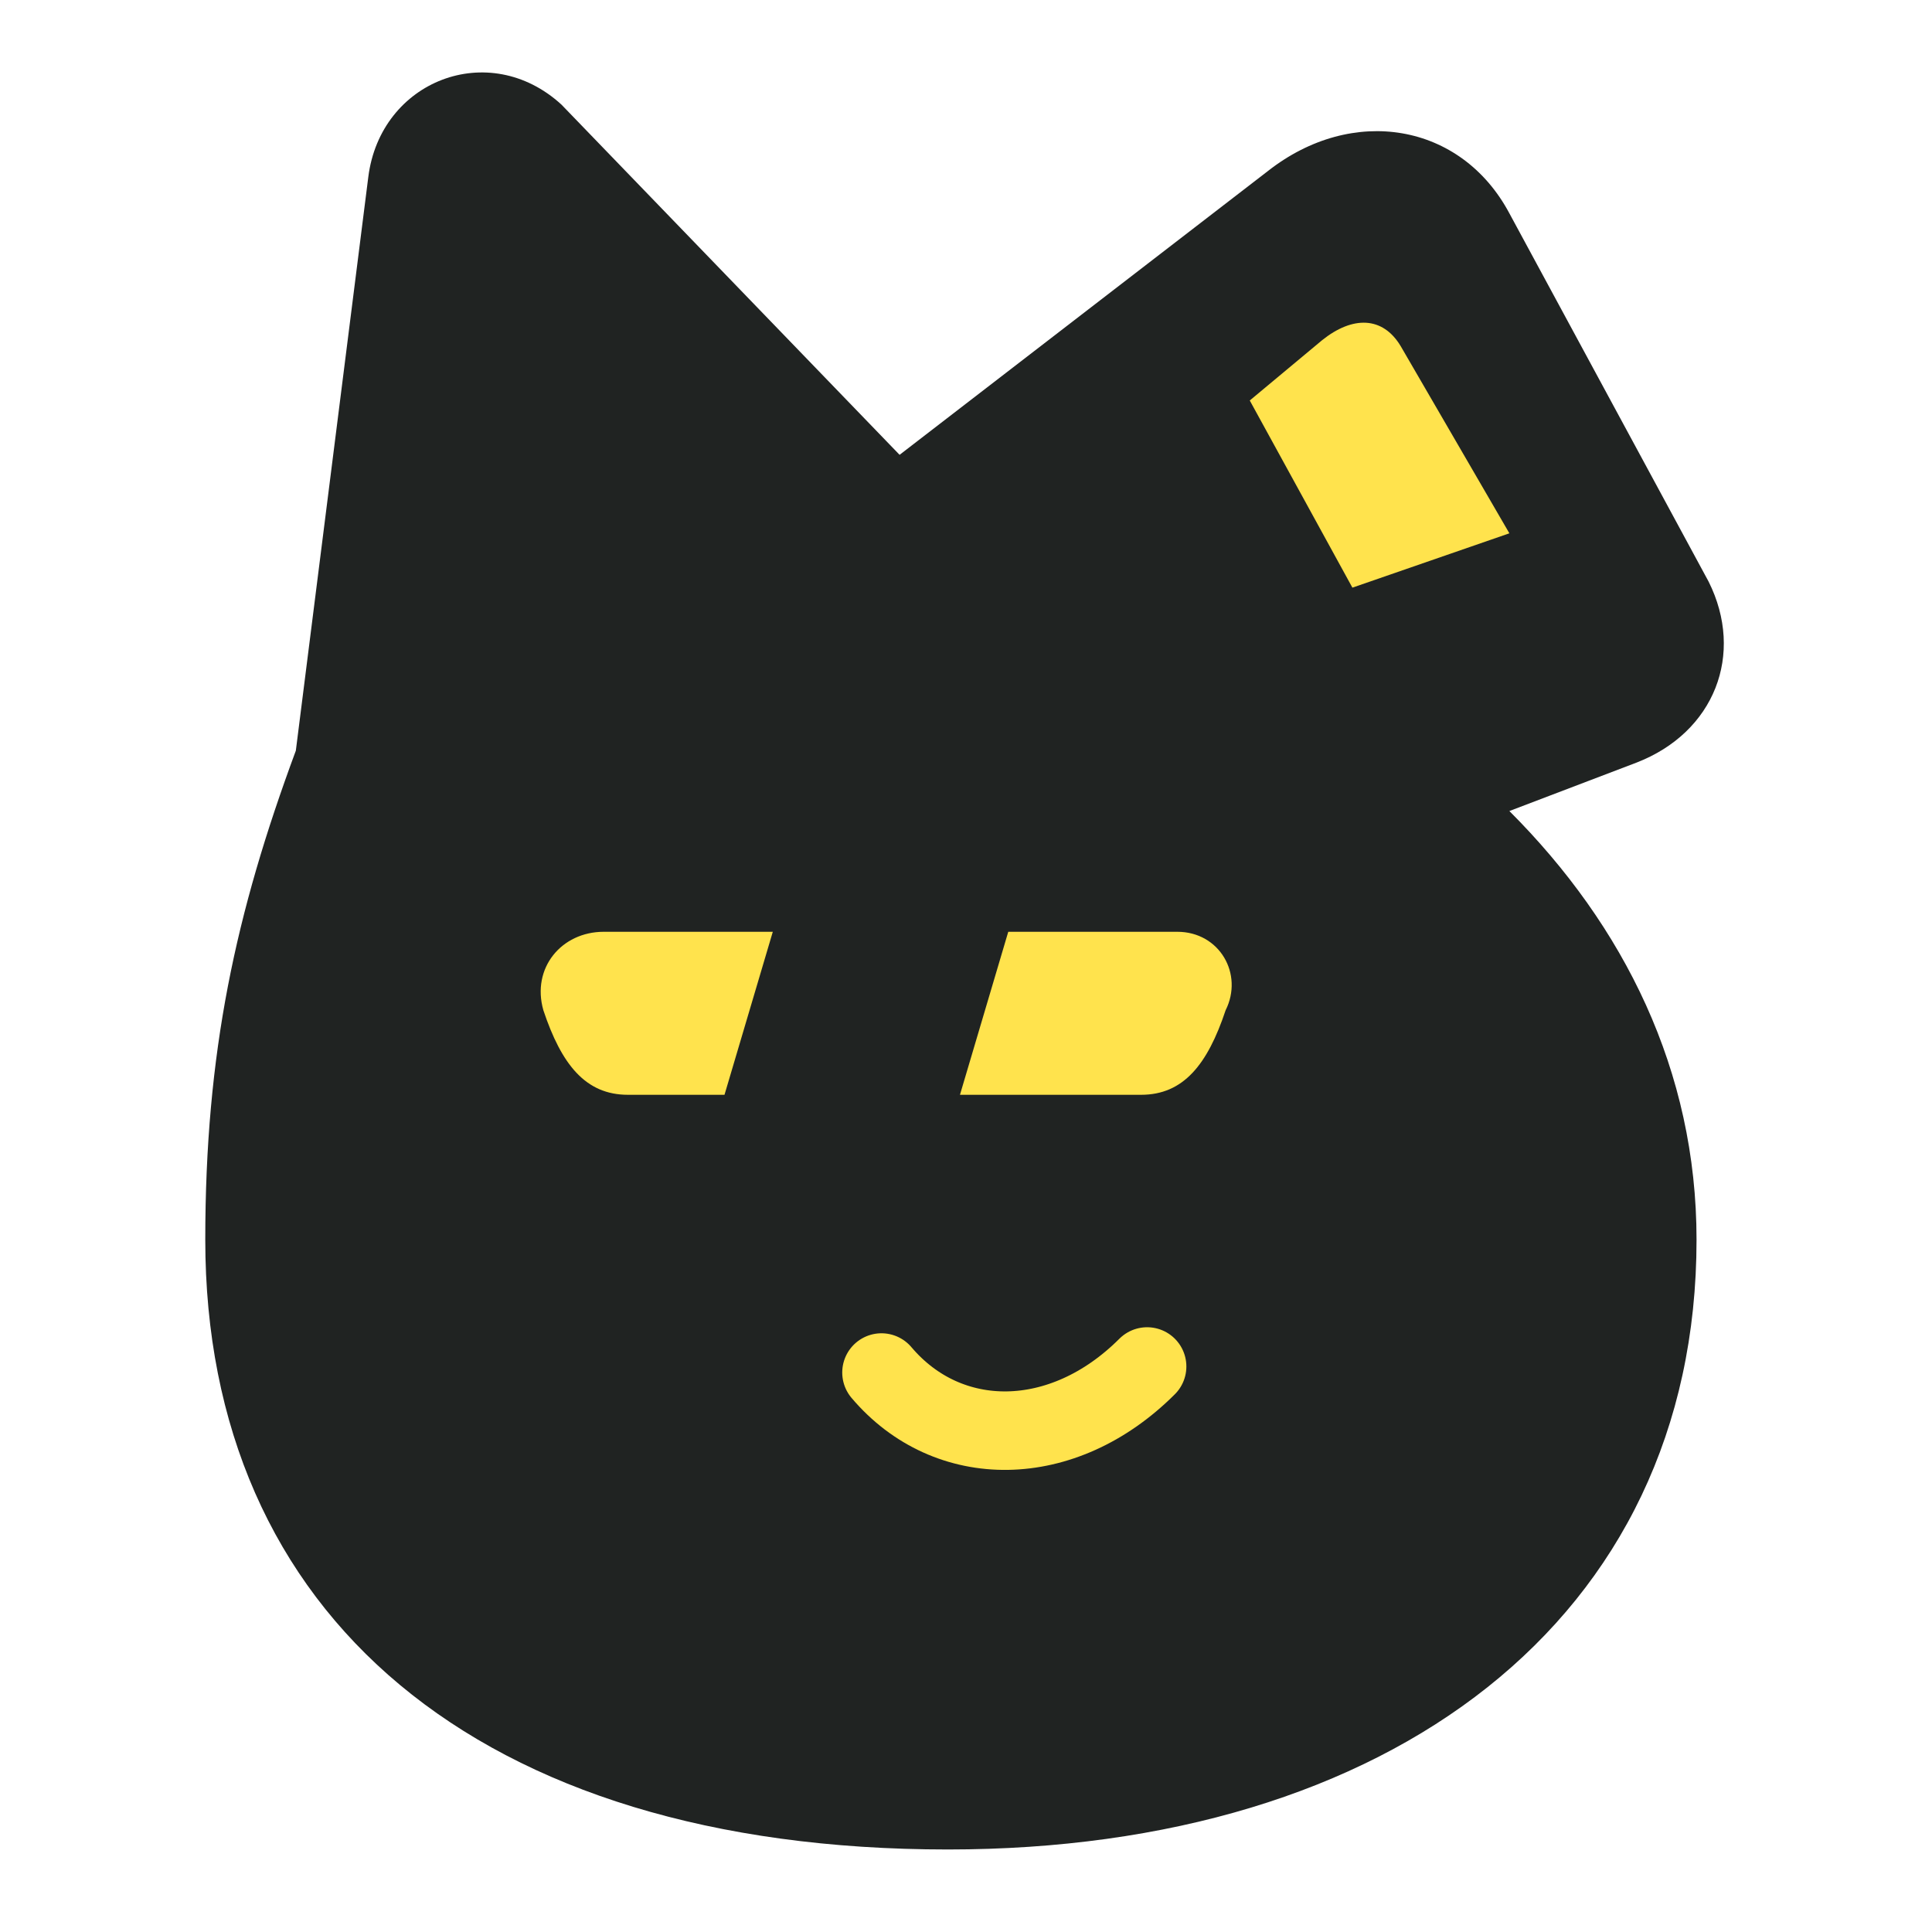
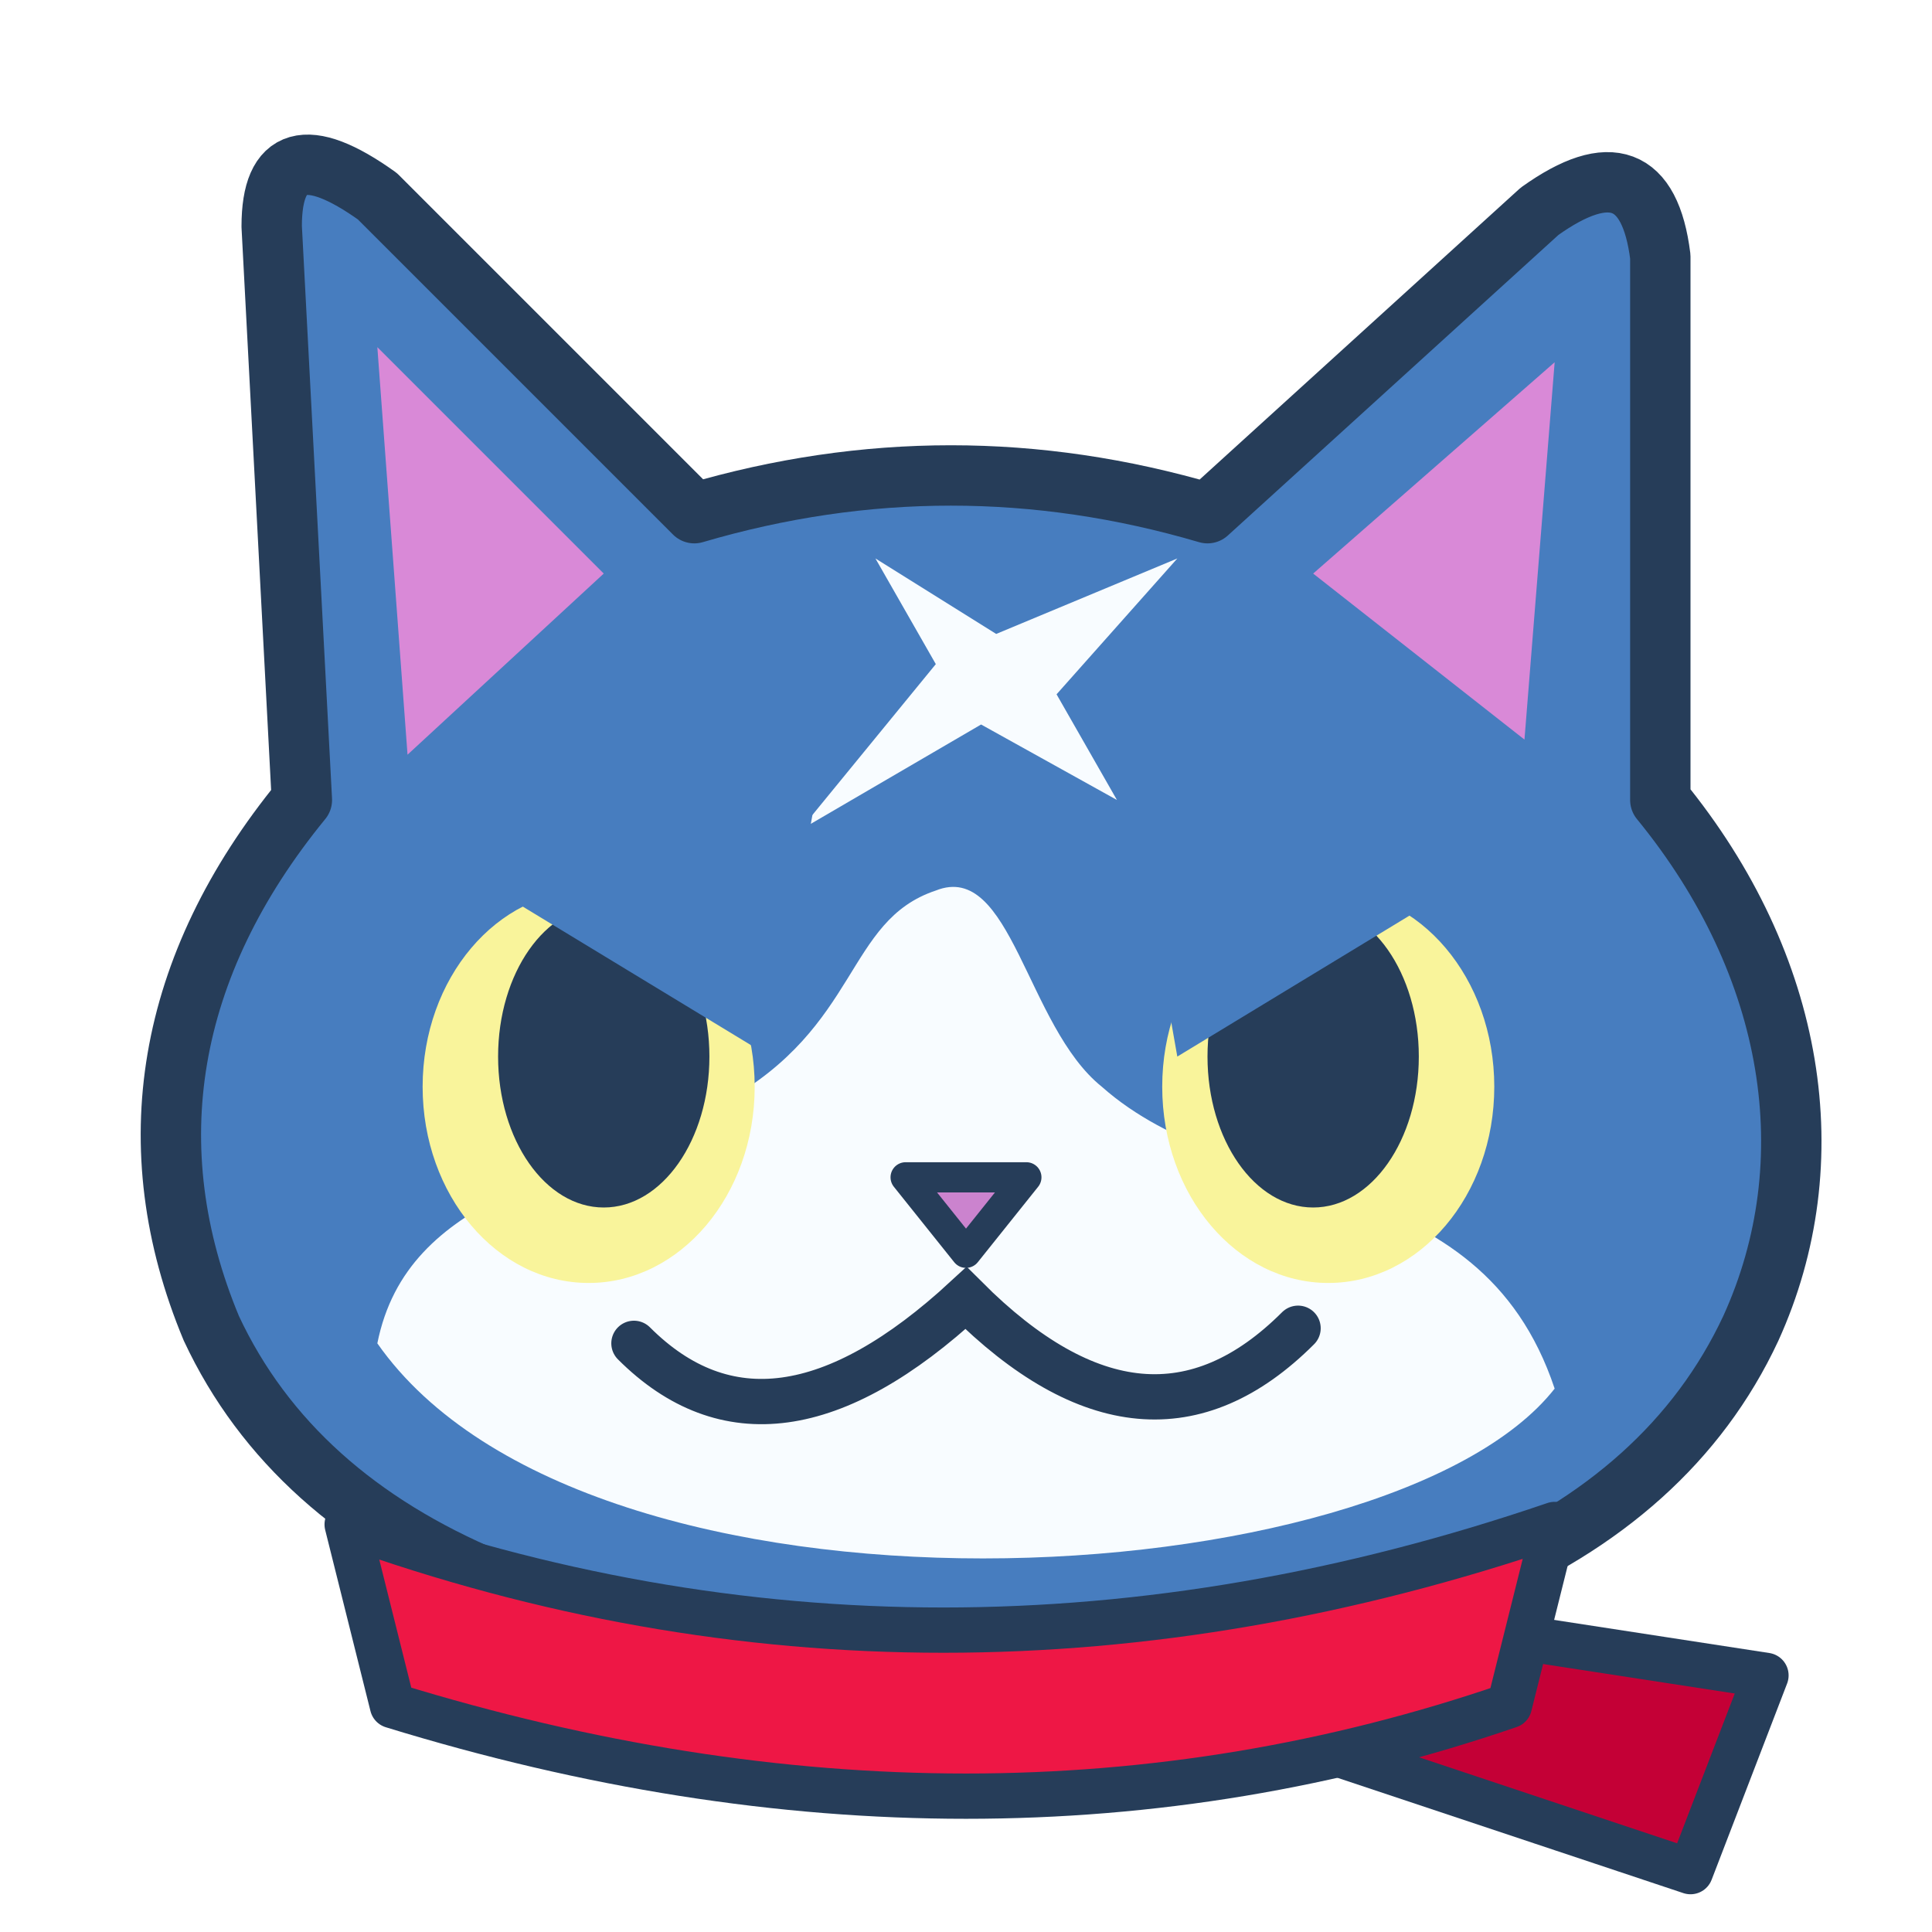
- <svg xmlns="http://www.w3.org/2000/svg" width="512" height="512" viewBox="-34 -12 320 320" fill="none">
-   <path d="M15 112.333L27 17.333C29 1.333 47 -5.667 59 5.333L115 63.333L176 16.333C190 5.333 208 8.333 216 23.333L249 84.333C255 96.333 250 109.333 237 114.333L216 122.333C235 141.333 247 165.333 247 193.333C247 256.333 196 294.333 123 294.333C45 294.333 0 255.333 0 193.333C0 162.333 5 139.333 15 112.333Z" fill="#202322" />
-   <path d="M173 54.333L190 85.333L216 76.333L198 45.333C195 40.333 190 40.333 185 44.333L173 54.333Z" fill="#FFE34D" />
-   <path d="M56 155.333C54 148.333 59 142.333 66 142.333H94L86 169.333H70C63 169.333 59 164.333 56 155.333ZM133 142.333H161C168 142.333 172 149.333 169 155.333C166 164.333 162 169.333 155 169.333H125L133 142.333Z" fill="#FFE34D" />
-   <path d="M112 215.333C123 228.333 142 228.333 156 214.333" stroke="#FFE34D" stroke-width="13" stroke-linecap="round" />
+ <svg xmlns="http://www.w3.org/2000/svg" width="128" height="128" viewBox="0 0 128 128" fill="none">
+   <path d="M20 53 18 15Q18 8 25 13L46 34Q63 29 80 34L102 14Q109 9 110 17L110 53C119 64 121 77 116 88C109 103 91 110 65 110S21 103 14 88C9 76 11 64 20 53Z" fill="#477DBF" stroke="#263D59" stroke-width="4" stroke-linejoin="round" />
+   <path d="m25 23 2 27 13-12Z" fill="#D989D7" />
+   <path d="m103 24-2 25-14-11Z" fill="#D989D7" />
+   <path d="m58 37 8 5 12-5-8 9 4 7-9-5-12 7 9-11Z" fill="#F8FCFF" />
+   <path d="M25 89C27 79 38 78 48 73C57 68 56 61 62 59C67 57 68 68 73 72C82 80 98 77 103 92C92 106 39 109 25 89Z" fill="#F8FCFF" />
+   <ellipse cx="39" cy="72" rx="11" ry="13" fill="#F9F49B" />
+   <ellipse cx="88" cy="72" rx="11" ry="13" fill="#F9F49B" />
+   <ellipse cx="40" cy="70" rx="7" ry="10" fill="#263D59" />
+   <ellipse cx="87" cy="70" rx="7" ry="10" fill="#263D59" />
+   <path d="m23 53 28 17 3-17Zm52 0 3 17 28-17Z" fill="#477DBF" />
+   <path d="m60 78 8 0-4 5Z" fill="#CB83CE" stroke="#263D59" stroke-width="2" stroke-linejoin="round" />
+   <path d="M42 89q9 9 22-3 12 12 22 2" stroke="#263D59" stroke-width="3" stroke-linecap="round" />
+   <path d="m91 107 26 4-5 13-24-8" fill="#C40036" stroke="#263D59" stroke-width="3" stroke-linejoin="round" />
+   <path d="M23 101q39 14 80 0l-3 12q-35 12-74 0Z" fill="#EE1745" stroke="#263D59" stroke-width="3" stroke-linejoin="round" />
</svg>
